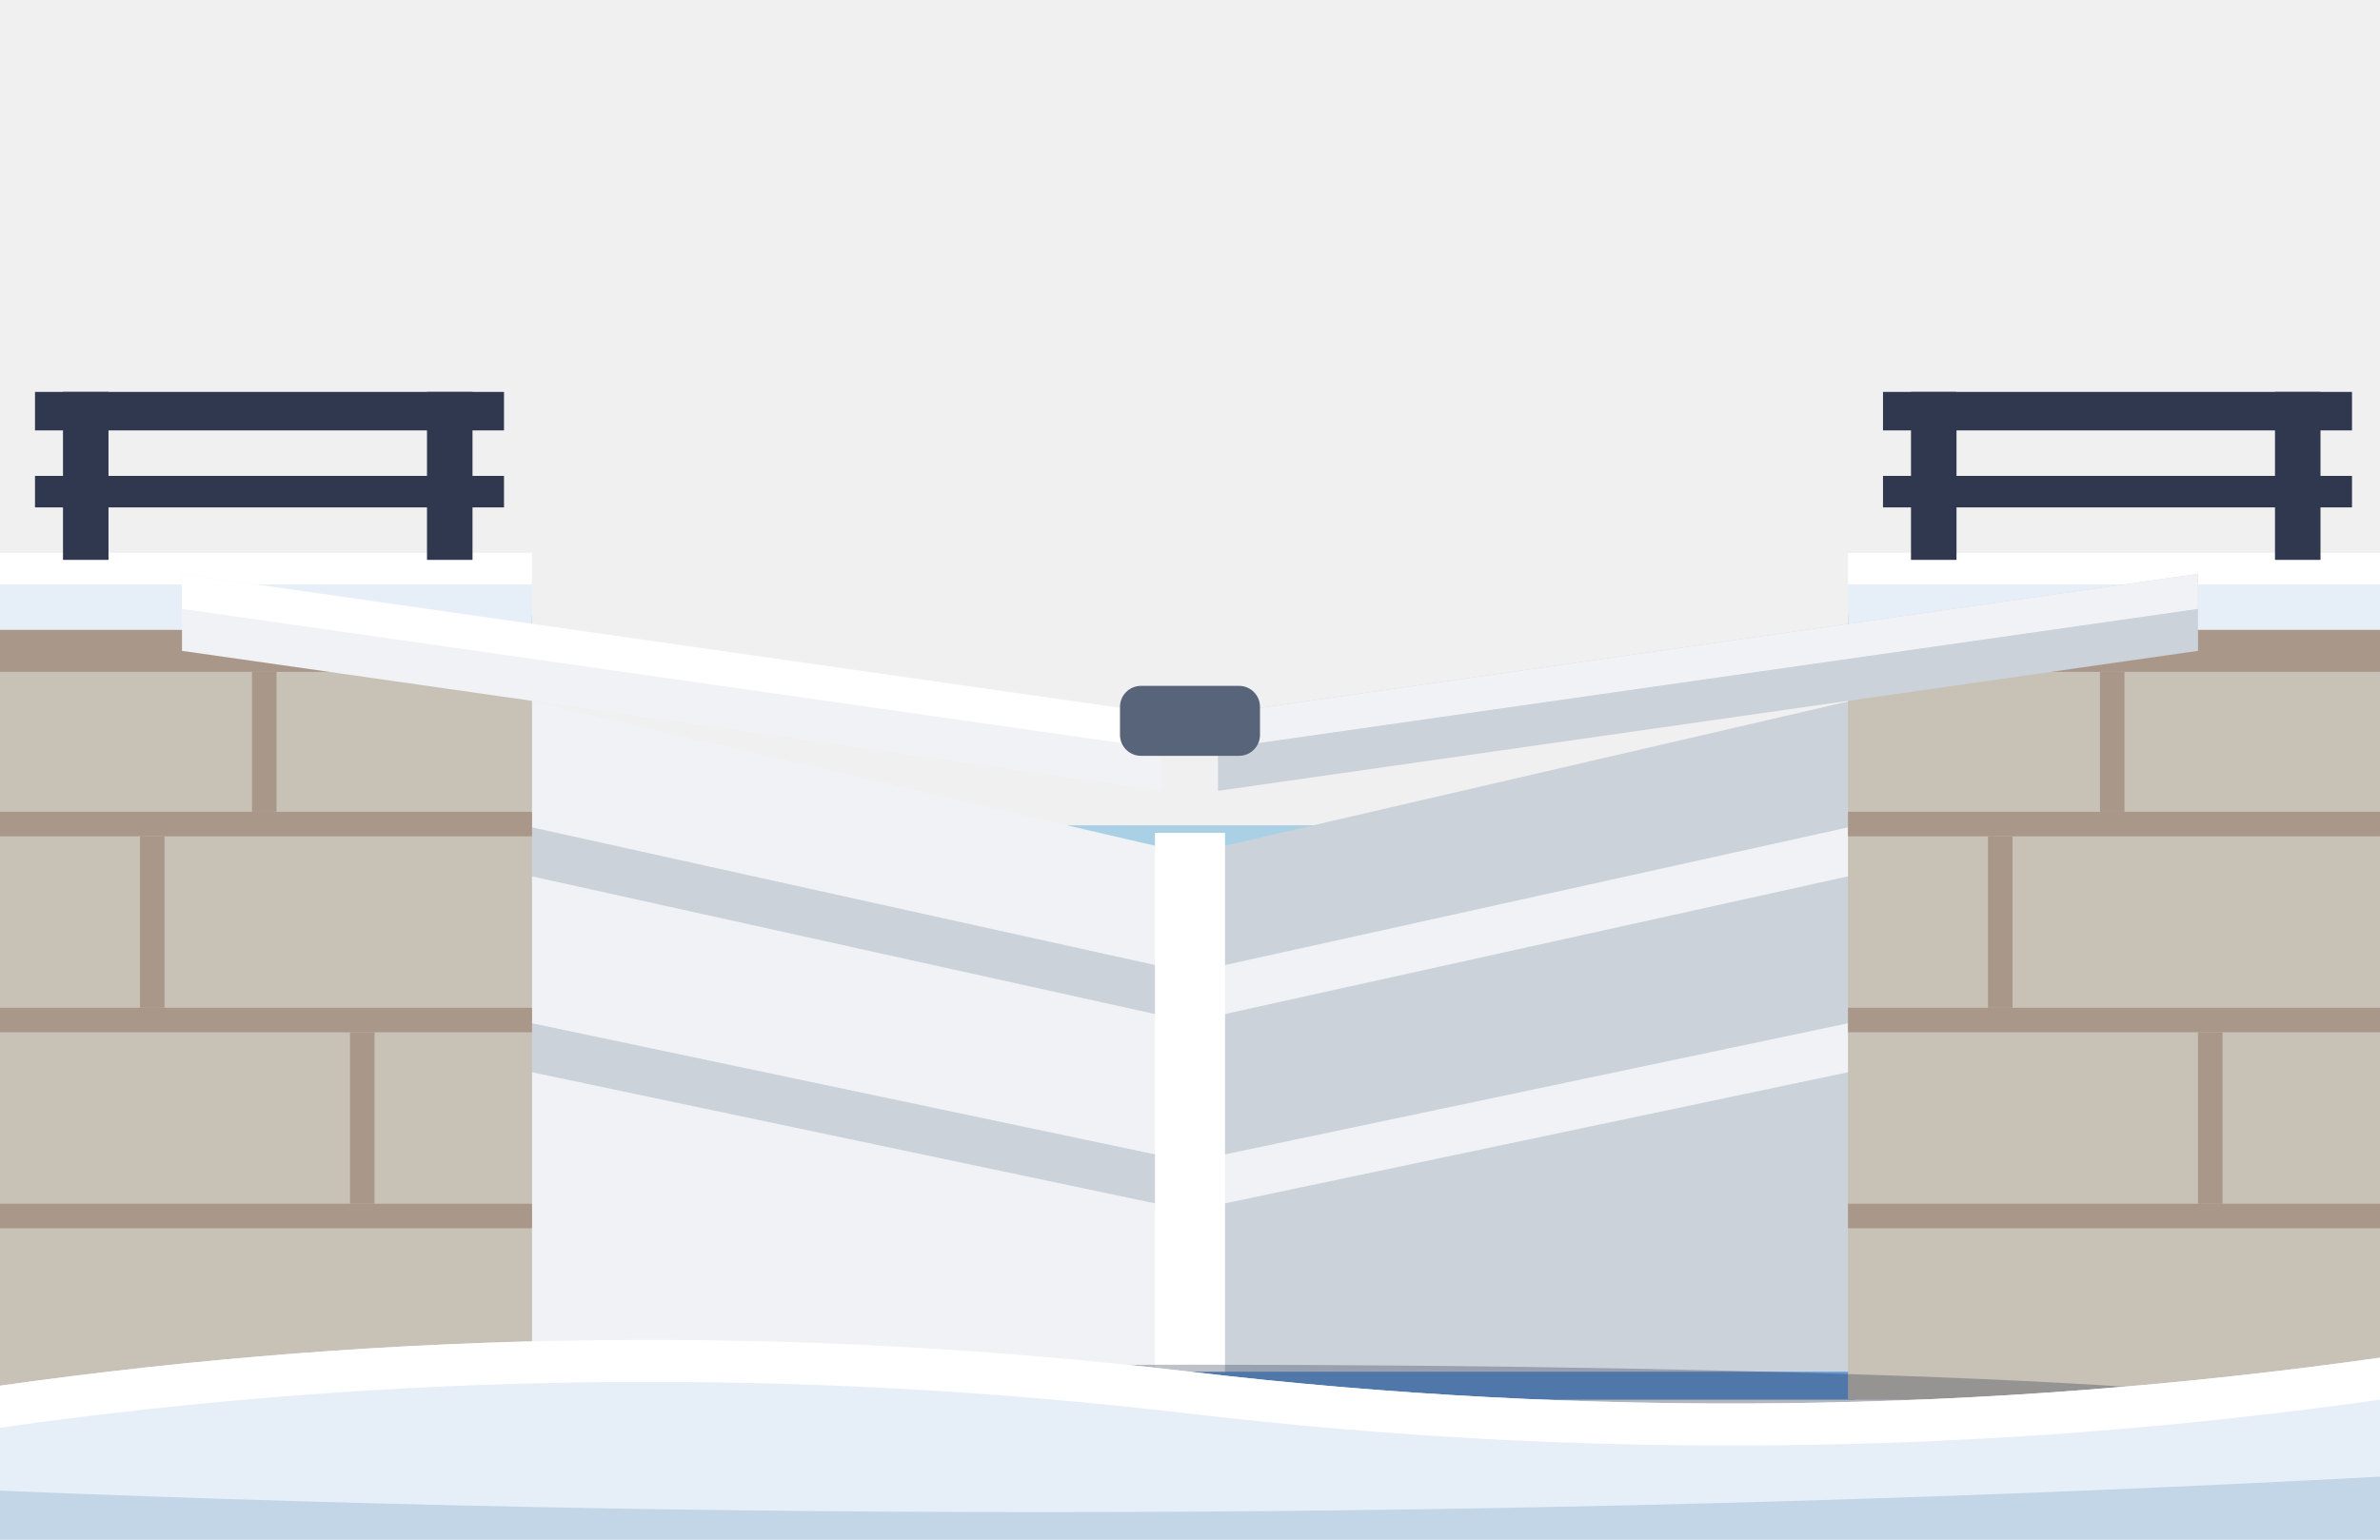
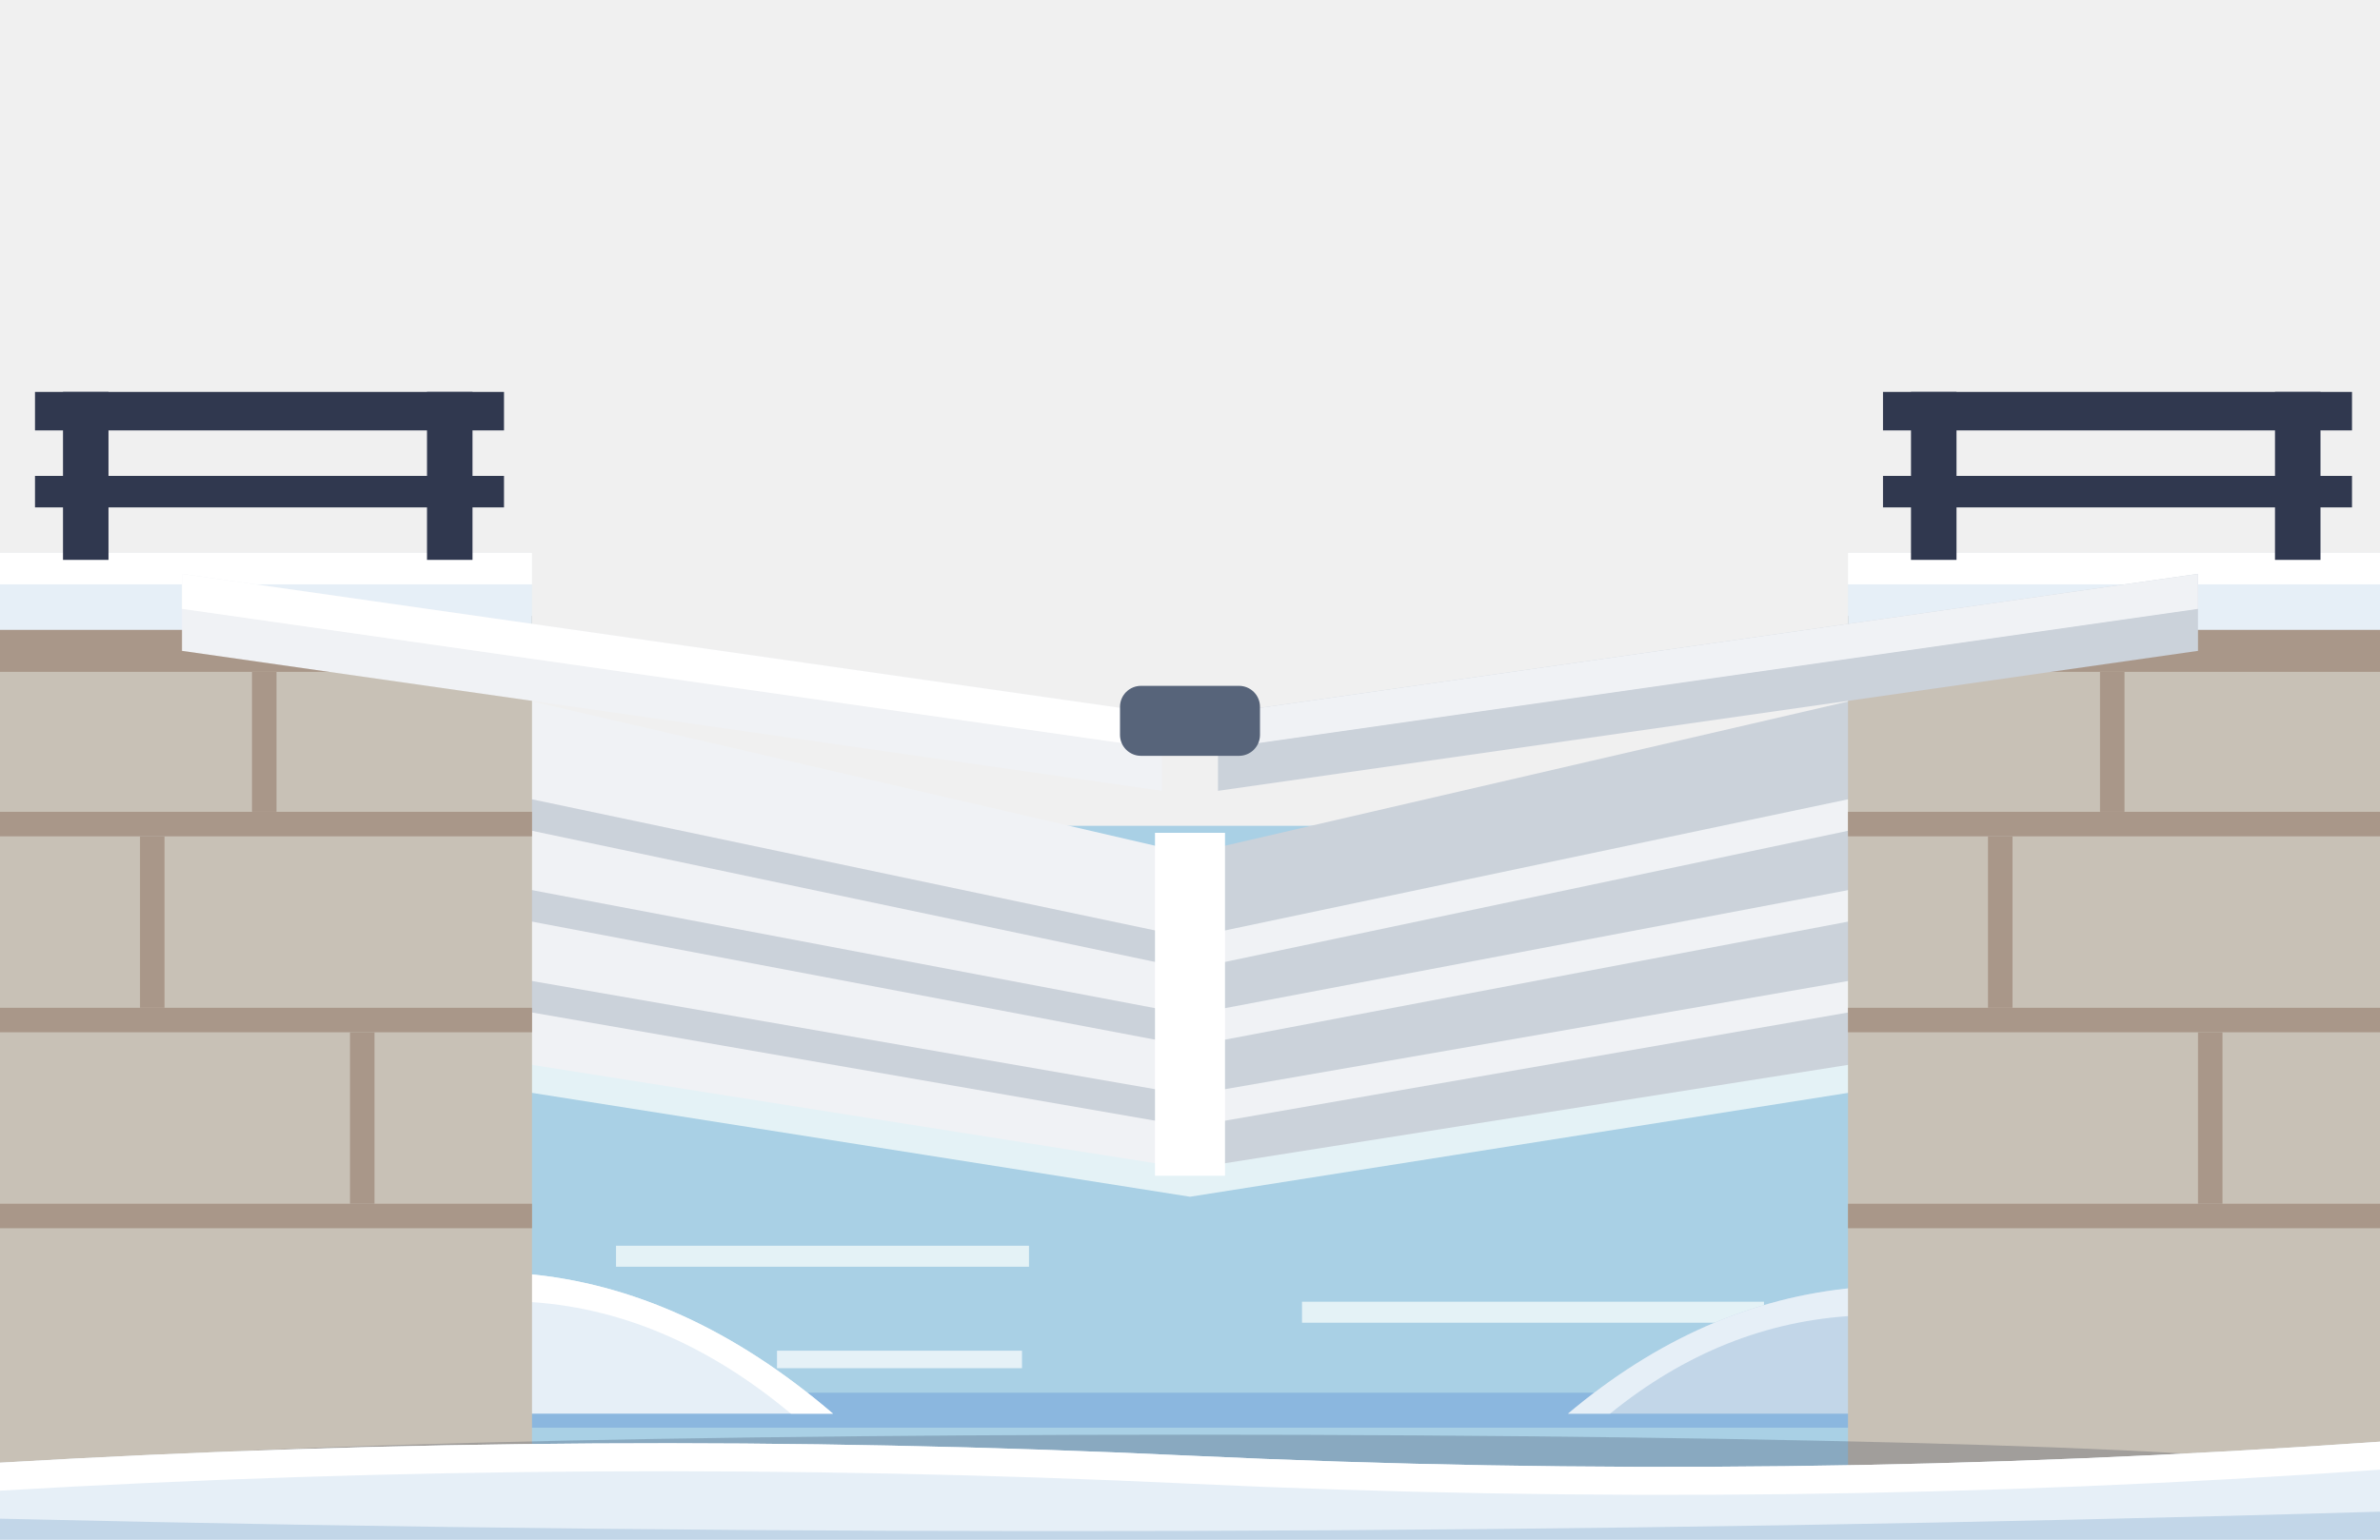
<svg xmlns="http://www.w3.org/2000/svg" width="680" height="440" viewBox="0 0 680 440" shape-rendering="geometricPrecision">
-   <rect x="150" y="236" width="380" height="164" fill="#6799d6" />
-   <rect x="150" y="236" width="380" height="16" fill="#a9d0e5" />
-   <rect x="176" y="268" width="120" height="7" fill="#e4f2f6" />
-   <rect x="380" y="256" width="110" height="7" fill="#e4f2f6" />
-   <polygon points="150,200 340,244 340,392 150,392" fill="#f0f2f5" />
-   <polygon points="530,200 340,244 340,392 530,392" fill="#cbd2da" />
-   <polygon points="150,236 340,278 340,292 150,250" fill="#cbd2da" />
-   <polygon points="150,292 340,332 340,346 150,306" fill="#cbd2da" />
-   <polygon points="530,236 340,278 340,292 530,250" fill="#f0f2f5" />
-   <polygon points="530,292 340,332 340,346 530,306" fill="#f0f2f5" />
-   <rect x="330" y="238" width="20" height="154" fill="#ffffff" />
-   <rect x="0" y="176" width="152" height="224" fill="#c8c1b6" />
+   <rect x="150" y="236" width="380" height="190" fill="#a9d0e5" />
+   <polygon points="150,300 340,330 530,300 530,312 340,342 150,312" fill="#e4f2f6" />
+   <rect x="176" y="356" width="118" height="6" fill="#e4f2f6" />
+   <rect x="372" y="372" width="132" height="6" fill="#e4f2f6" />
+   <rect x="222" y="386" width="70" height="5" fill="#ffffff" opacity="0.7" />
+   <rect x="150" y="398" width="380" height="10" fill="#6799d6" opacity="0.45" />
+   <path d="M 150 404 L 150 364 Q 196 368 238 404 Z" fill="#e6eff7" />
+   <path d="M 150 364 Q 196 368 238 404 L 226 404 Q 190 374 150 372 Z" fill="#ffffff" />
+   <path d="M 530 404 L 530 368 Q 486 372 448 404 Z" fill="#c2d6e8" />
+   <path d="M 530 368 Q 486 372 448 404 L 460 404 Q 492 378 530 376 Z" fill="#e6eff7" />
+   <polygon points="150,200 340,244 340,334 150,304" fill="#f0f2f5" />
+   <polygon points="530,200 340,244 340,334 530,304" fill="#cbd2da" />
+   <polygon points="150,228 340,268 340,277 150,237" fill="#cbd2da" />
+   <polygon points="150,254 340,290 340,299 150,263" fill="#cbd2da" />
+   <polygon points="150,280 340,313 340,322 150,289" fill="#cbd2da" />
+   <polygon points="530,228 340,268 340,277 530,237" fill="#f0f2f5" />
+   <polygon points="530,254 340,290 340,299 530,263" fill="#f0f2f5" />
+   <polygon points="530,280 340,313 340,322 530,289" fill="#f0f2f5" />
+   <rect x="330" y="238" width="20" height="98" fill="#ffffff" />
+   <rect x="0" y="176" width="152" height="250" fill="#c8c1b6" />
  <rect x="0" y="176" width="152" height="16" fill="#a99789" />
  <rect x="0" y="232" width="152" height="7" fill="#a99789" />
  <rect x="0" y="288" width="152" height="7" fill="#a99789" />
  <rect x="0" y="344" width="152" height="7" fill="#a99789" />
  <rect x="72" y="192" width="7" height="40" fill="#a99789" />
  <rect x="40" y="239" width="7" height="49" fill="#a99789" />
  <rect x="100" y="295" width="7" height="49" fill="#a99789" />
  <rect x="0" y="158" width="152" height="22" fill="#e6eff7" />
  <rect x="0" y="158" width="152" height="9" fill="#ffffff" />
-   <rect x="528" y="176" width="152" height="224" fill="#c8c1b6" />
+   <rect x="528" y="176" width="152" height="250" fill="#c8c1b6" />
  <rect x="528" y="176" width="152" height="16" fill="#a99789" />
  <rect x="528" y="232" width="152" height="7" fill="#a99789" />
  <rect x="528" y="288" width="152" height="7" fill="#a99789" />
  <rect x="528" y="344" width="152" height="7" fill="#a99789" />
  <rect x="600" y="192" width="7" height="40" fill="#a99789" />
  <rect x="568" y="239" width="7" height="49" fill="#a99789" />
  <rect x="628" y="295" width="7" height="49" fill="#a99789" />
  <rect x="528" y="158" width="152" height="22" fill="#e6eff7" />
  <rect x="528" y="158" width="152" height="9" fill="#ffffff" />
  <rect x="18" y="112" width="13" height="48" fill="#30384f" />
  <rect x="122" y="112" width="13" height="48" fill="#30384f" />
  <rect x="10" y="112" width="134" height="11" fill="#30384f" />
  <rect x="10" y="136" width="134" height="9" fill="#30384f" />
  <rect x="546" y="112" width="13" height="48" fill="#30384f" />
  <rect x="650" y="112" width="13" height="48" fill="#30384f" />
  <rect x="538" y="112" width="134" height="11" fill="#30384f" />
  <rect x="538" y="136" width="134" height="9" fill="#30384f" />
  <polygon points="332,204 52,164 52,186 332,226" fill="#f0f2f5" />
  <polygon points="332,204 52,164 52,174 332,214" fill="#ffffff" />
  <polygon points="348,204 628,164 628,186 348,226" fill="#cbd2da" />
  <polygon points="348,204 628,164 628,174 348,214" fill="#f0f2f5" />
  <rect x="320" y="196" width="40" height="20" rx="6" fill="#57647a" />
-   <ellipse cx="340" cy="404" rx="320" ry="14" fill="#16203a" opacity="0.28" />
-   <path d="M 0 440 L 0 396 Q 170 372 340 392 Q 510 412 680 388 L 680 440 Z" fill="#e6eff7" />
-   <path d="M 0 396 Q 170 372 340 392 Q 510 412 680 388 L 680 400 Q 510 424 340 404 Q 170 384 0 408 Z" fill="#ffffff" />
-   <path d="M 0 440 L 0 426 Q 340 440 680 422 L 680 440 Z" fill="#c2d6e8" />
+   <ellipse cx="340" cy="420" rx="320" ry="10" fill="#16203a" opacity="0.22" />
+   <path d="M 0 440 L 0 418 Q 170 408 340 416 Q 510 424 680 412 L 680 440 Z" fill="#e6eff7" />
+   <path d="M 0 418 Q 170 408 340 416 Q 510 424 680 412 L 680 420 Q 510 432 340 424 Q 170 416 0 426 Z" fill="#ffffff" />
+   <path d="M 0 440 L 0 434 Q 340 442 680 432 L 680 440 Z" fill="#c2d6e8" />
</svg>
